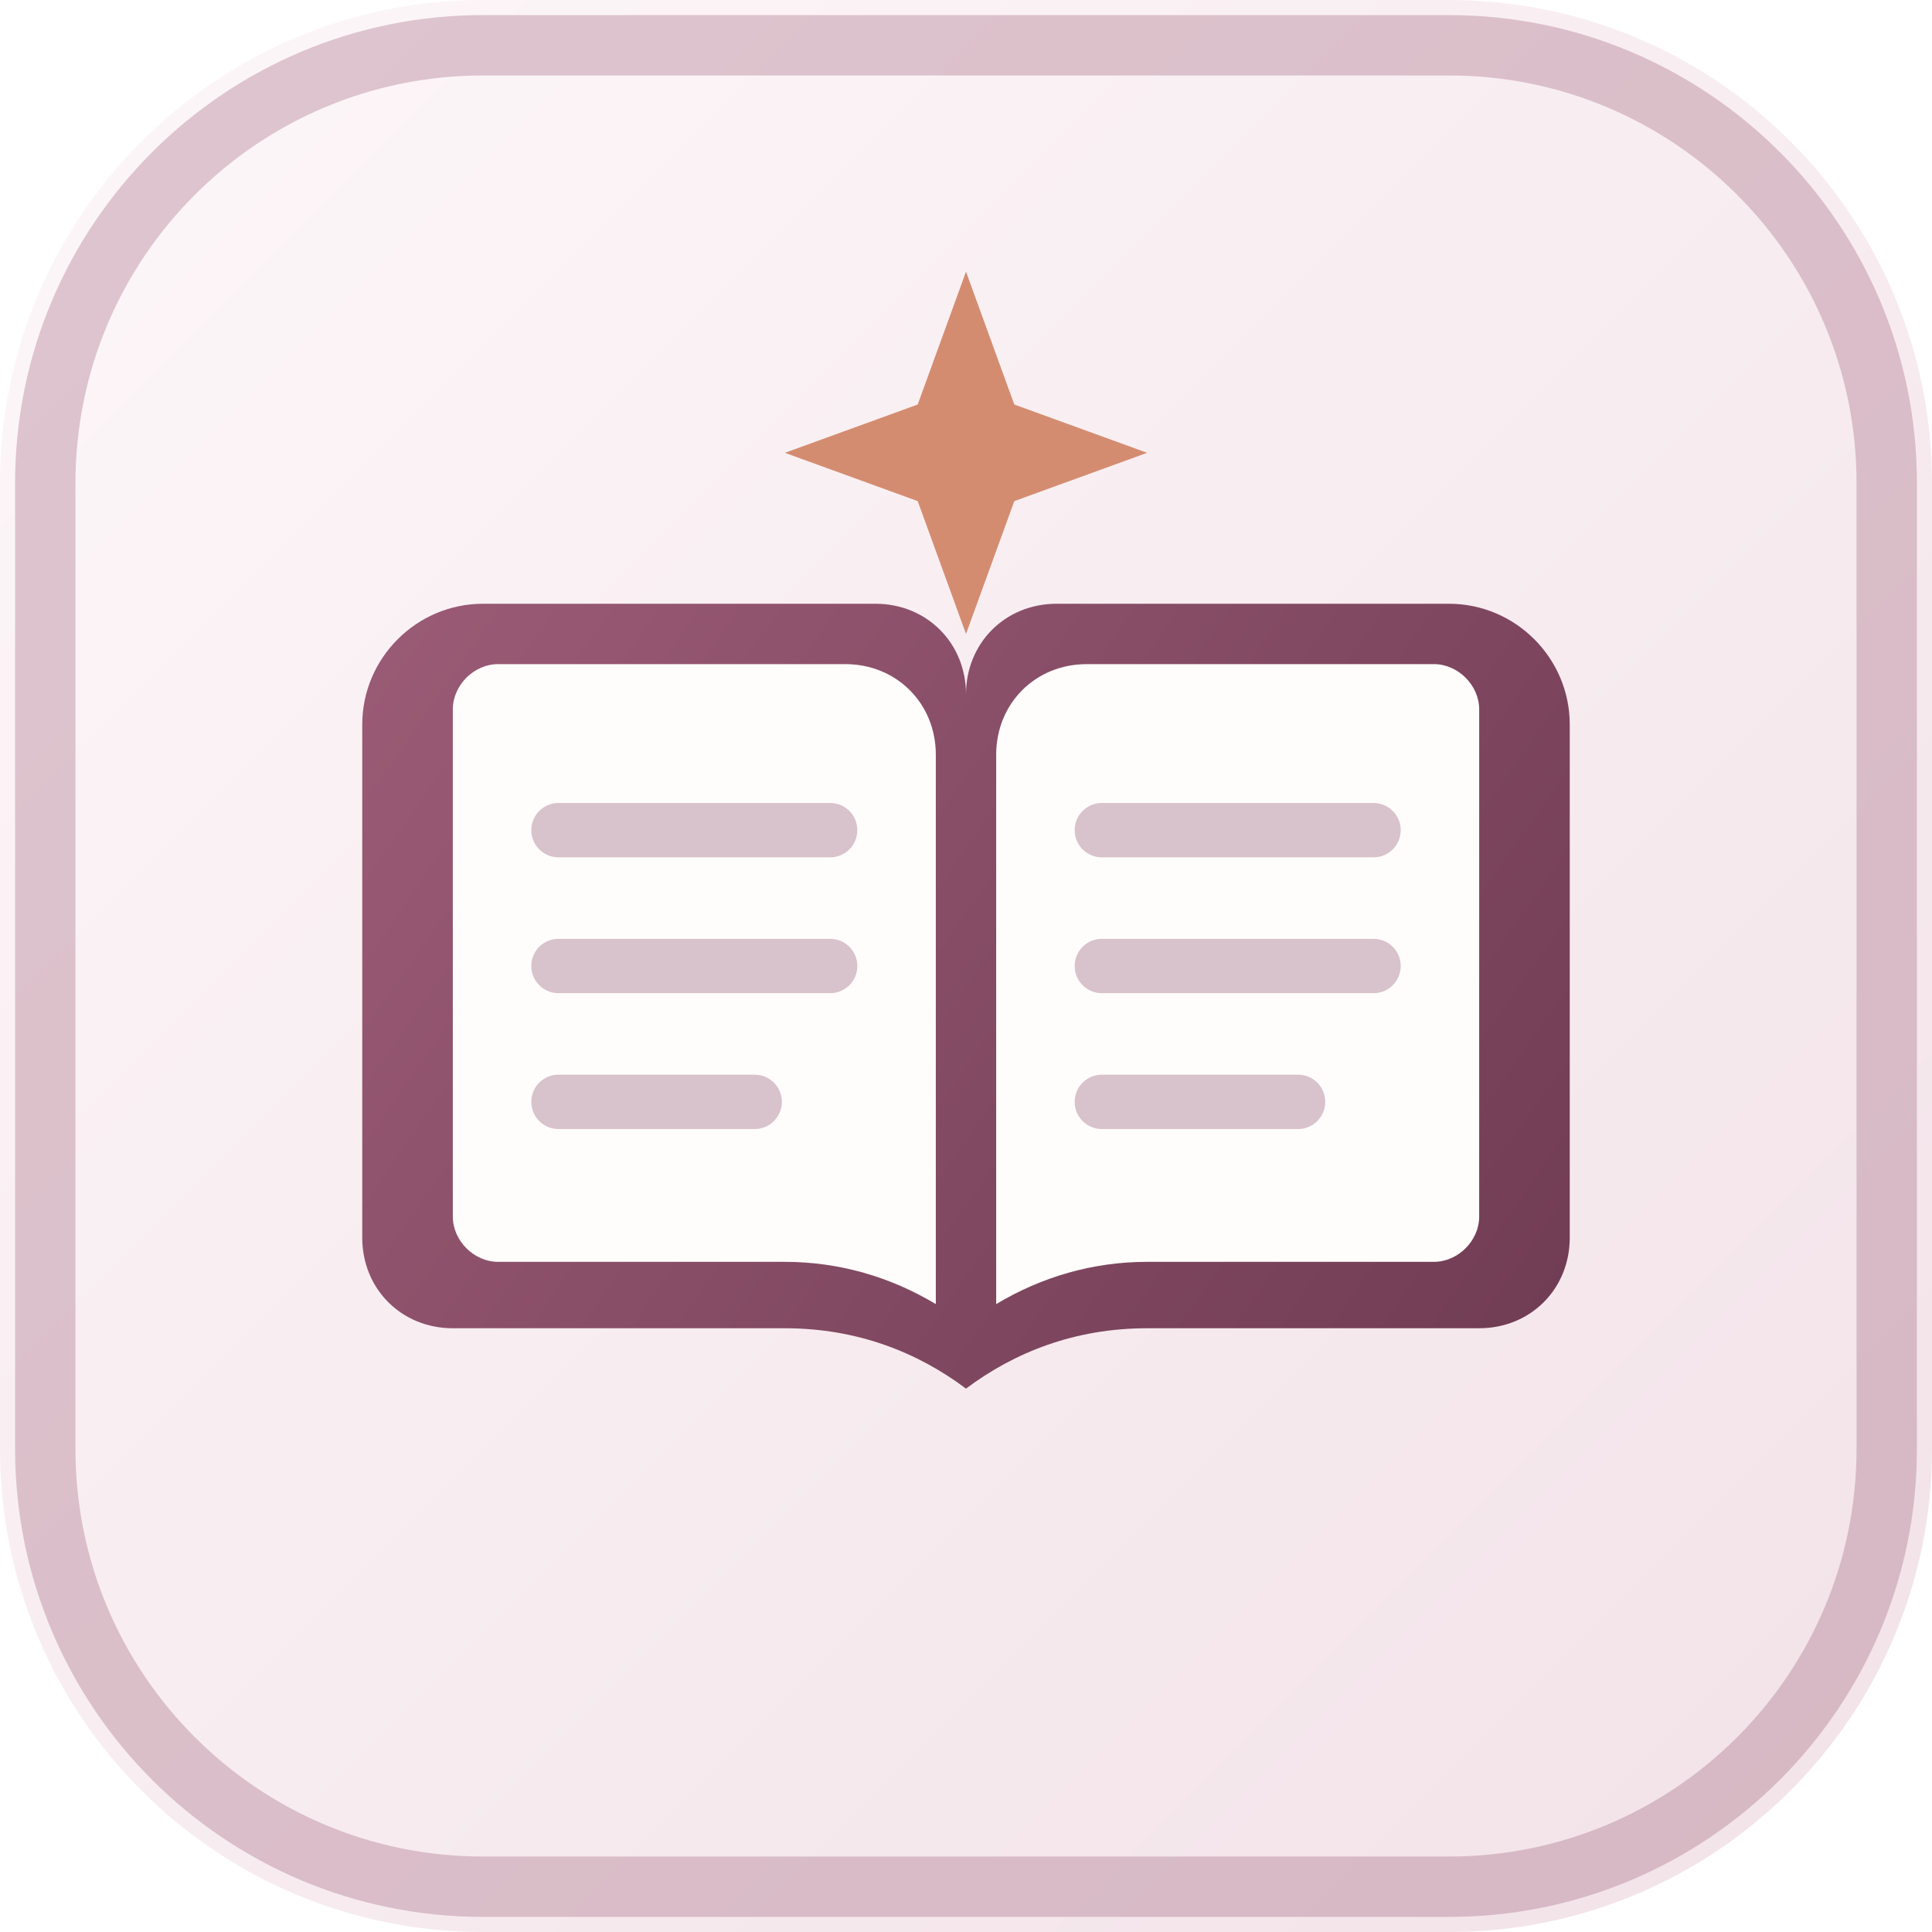
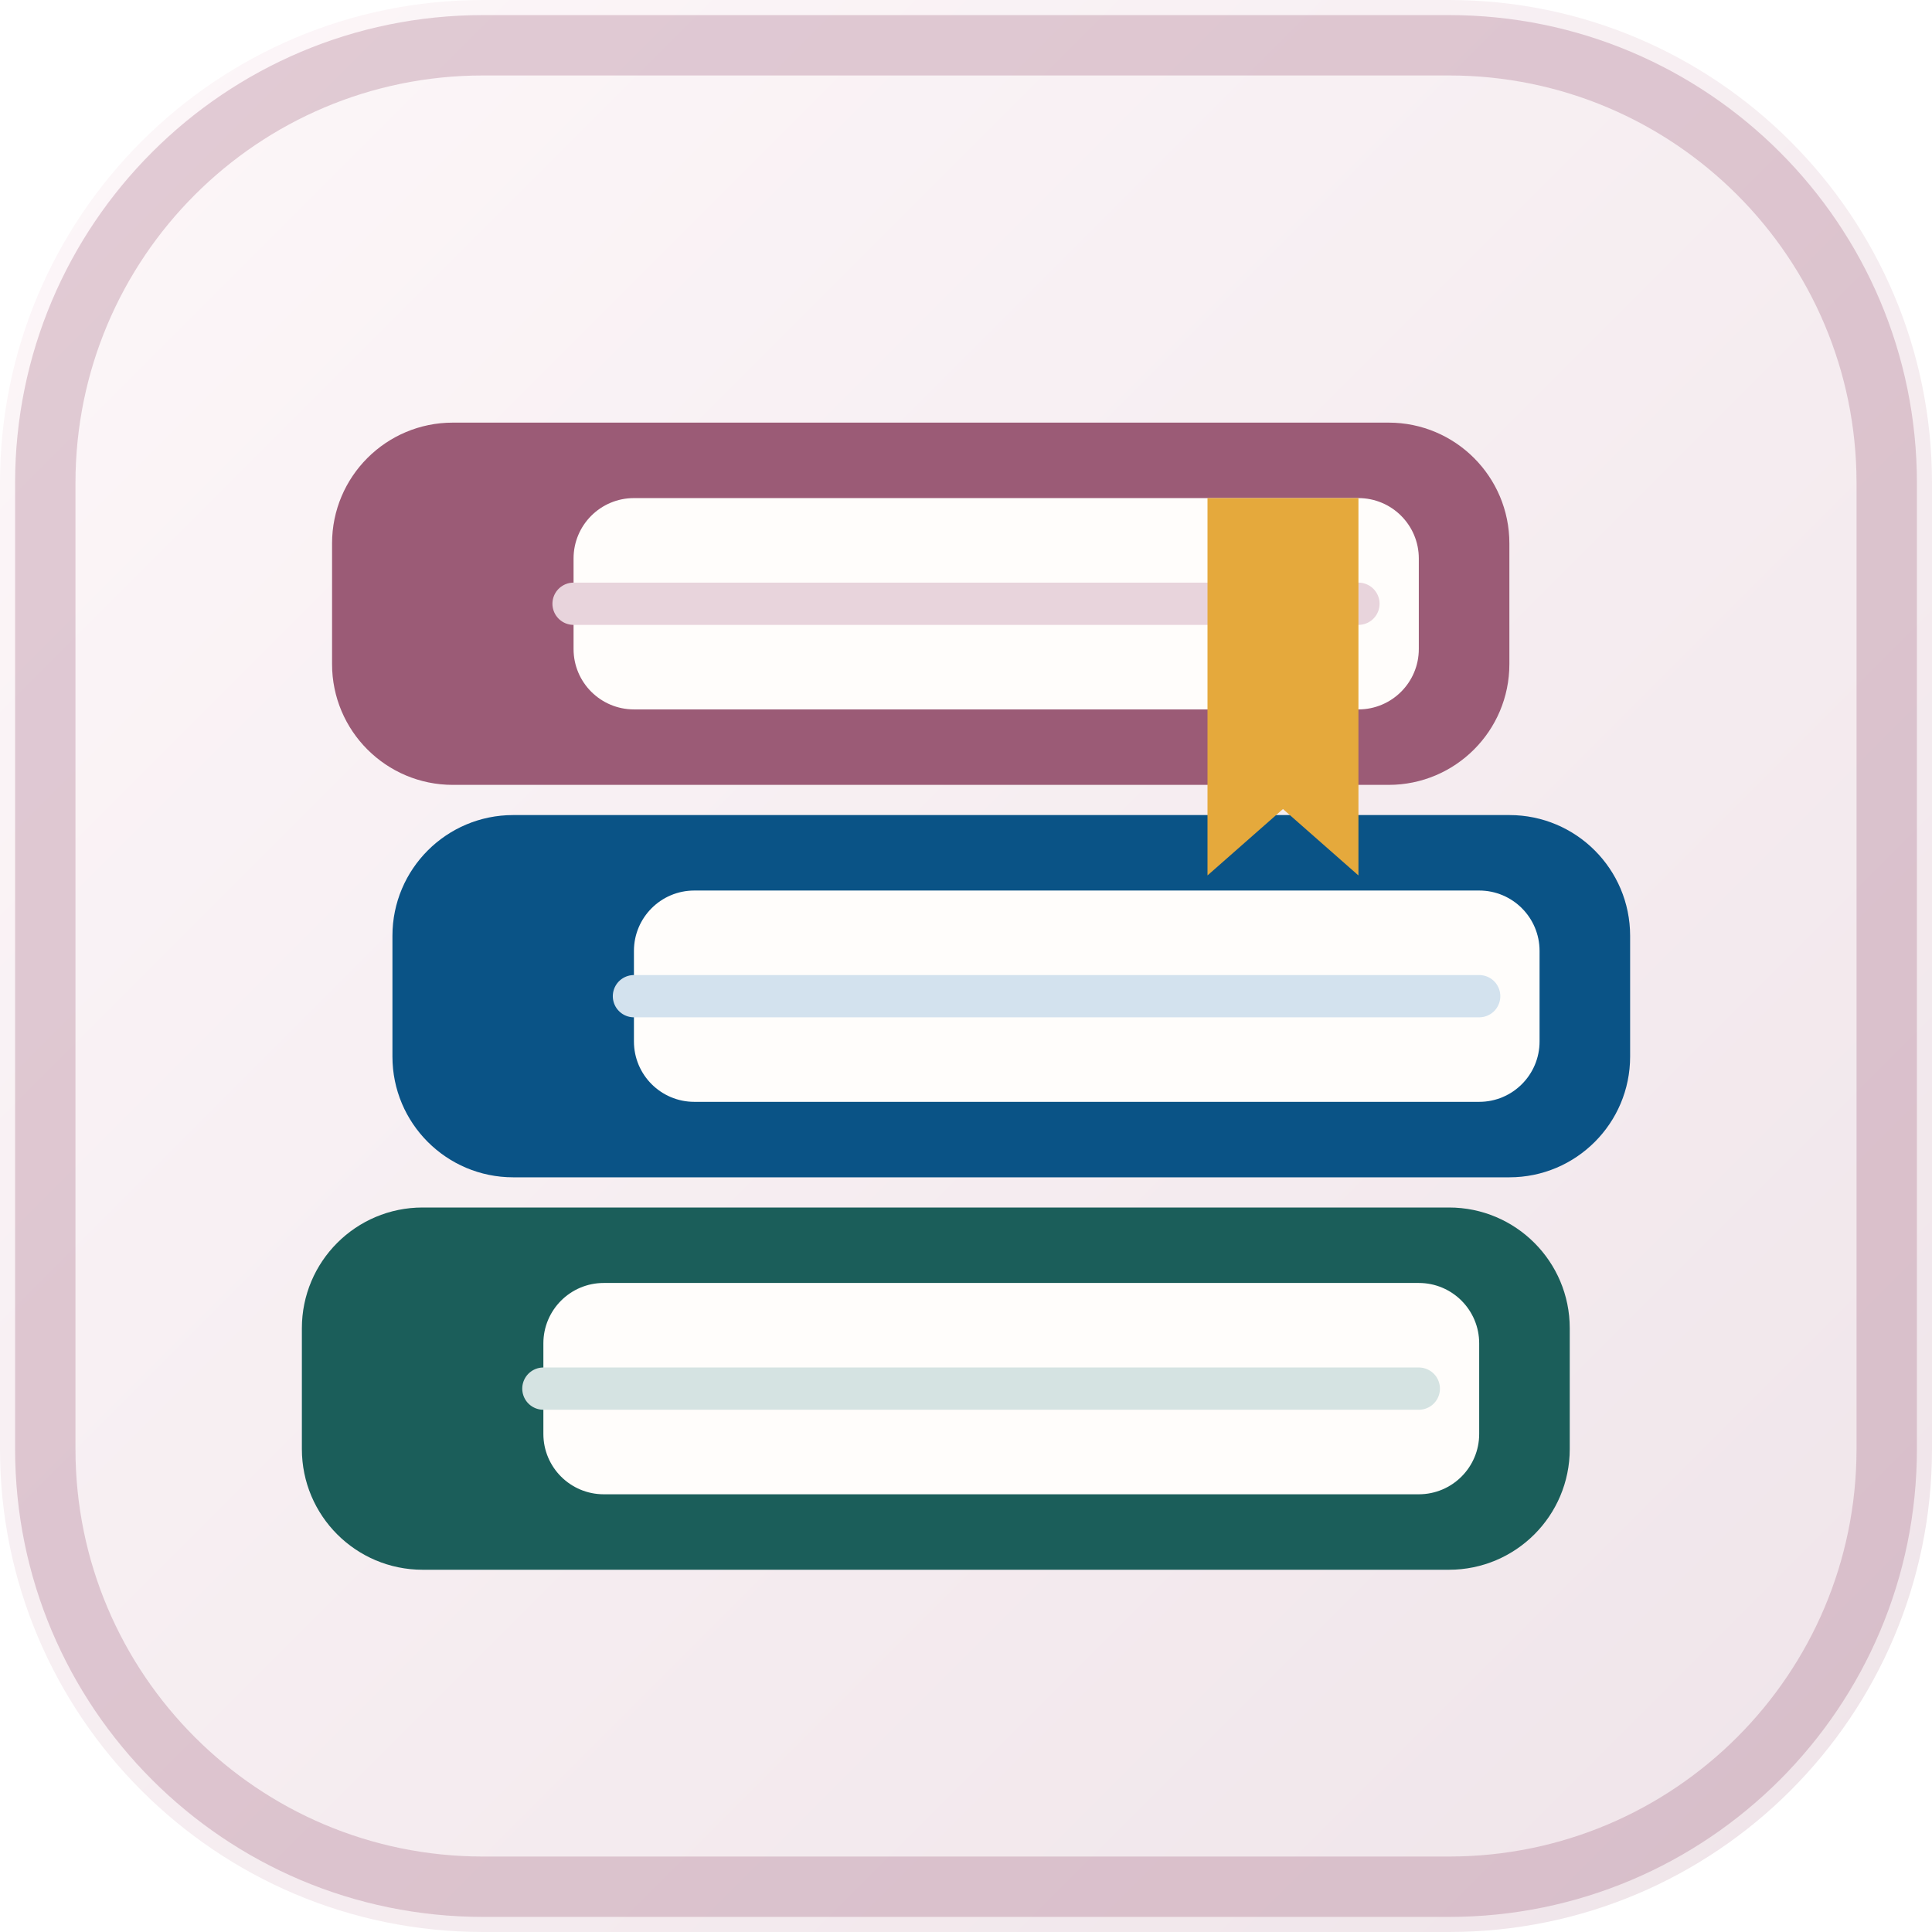
<svg xmlns="http://www.w3.org/2000/svg" viewBox="0 0 64 64" fill="none">
  <defs>
-     <linearGradient id="iqraBg" x1="0" y1="0" x2="64" y2="64" gradientUnits="userSpaceOnUse">
+     <linearGradient id="bgGrad" x1="0" y1="0" x2="64" y2="64" gradientUnits="userSpaceOnUse">
      <stop offset="0%" stop-color="#FDF7F9" />
-       <stop offset="100%" stop-color="#F2E2E8" />
-     </linearGradient>
-     <linearGradient id="iqraCover" x1="12" y1="20" x2="52" y2="48" gradientUnits="userSpaceOnUse">
-       <stop offset="0%" stop-color="#9B5B76" />
-       <stop offset="100%" stop-color="#6E3B52" />
+       <stop offset="100%" stop-color="#EFE4E9" />
    </linearGradient>
  </defs>
-   <rect width="64" height="64" rx="16" fill="url(#iqraBg)" />
-   <rect x="1.5" y="1.5" width="61" height="61" rx="14.5" stroke="#9B5B76" stroke-opacity="0.32" stroke-width="2" />
-   <path d="M12 24C12 21.8 13.8 20 16 20H29C30.7 20 32 21.3 32 23V46C30.4 44.8 28.4 44 26 44H15C13.3 44 12 42.7 12 41V24Z" fill="url(#iqraCover)" />
-   <path d="M52 24C52 21.8 50.2 20 48 20H35C33.3 20 32 21.3 32 23V46C33.6 44.8 35.6 44 38 44H49C50.7 44 52 42.7 52 41V24Z" fill="url(#iqraCover)" />
-   <path d="M15 23.5C15 22.7 15.7 22 16.5 22H28C29.7 22 31 23.3 31 25V43.2C29.5 42.3 27.8 41.8 26 41.8H16.5C15.7 41.8 15 41.1 15 40.3V23.5Z" fill="#FFFDFB" />
-   <path d="M49 23.5C49 22.7 48.3 22 47.5 22H36C34.3 22 33 23.3 33 25V43.2C34.5 42.3 36.2 41.8 38 41.8H47.5C48.3 41.8 49 41.1 49 40.3V23.5Z" fill="#FFFDFB" />
-   <path d="M18.5 27.5H27.5M18.5 32H27.5M18.5 36.5H25" stroke="#D8C2CB" stroke-width="1.8" stroke-linecap="round" />
-   <path d="M36.5 27.5H45.5M36.5 32H45.5M36.5 36.5H43" stroke="#D8C2CB" stroke-width="1.8" stroke-linecap="round" />
-   <path d="M32 9L33.6 13.4L38 15L33.6 16.6L32 21L30.4 16.6L26 15L30.4 13.4L32 9Z" fill="#D48C70" />
+   <rect width="64" height="64" rx="16" fill="url(#bgGrad)" />
+   <rect x="1.5" y="1.5" width="61" height="61" rx="14.5" stroke="#9B5B76" stroke-opacity="0.28" stroke-width="2" />
+   <rect x="10" y="40" width="42" height="12" rx="4" fill="#1B5E5A" />
+   <rect x="18" y="42.5" width="31" height="7" rx="2" fill="#FFFDFB" />
+   <path d="M18 46H47" stroke="#D5E3E2" stroke-width="1.4" stroke-linecap="round" />
+   <rect x="13" y="27" width="41" height="12" rx="4" fill="#0A5386" />
+   <rect x="21" y="29.5" width="30" height="7" rx="2" fill="#FFFDFB" />
+   <path d="M21 33H49" stroke="#D3E2EE" stroke-width="1.4" stroke-linecap="round" />
+   <rect x="11" y="14" width="39" height="12" rx="4" fill="#9B5B76" />
+   <rect x="19" y="16.5" width="28" height="7" rx="2" fill="#FFFDFB" />
+   <path d="M19 20H45" stroke="#E8D4DC" stroke-width="1.4" stroke-linecap="round" />
+   <path d="M40 16.5H45V29L42.5 26.8L40 29V16.5Z" fill="#E5A93C" />
</svg>
